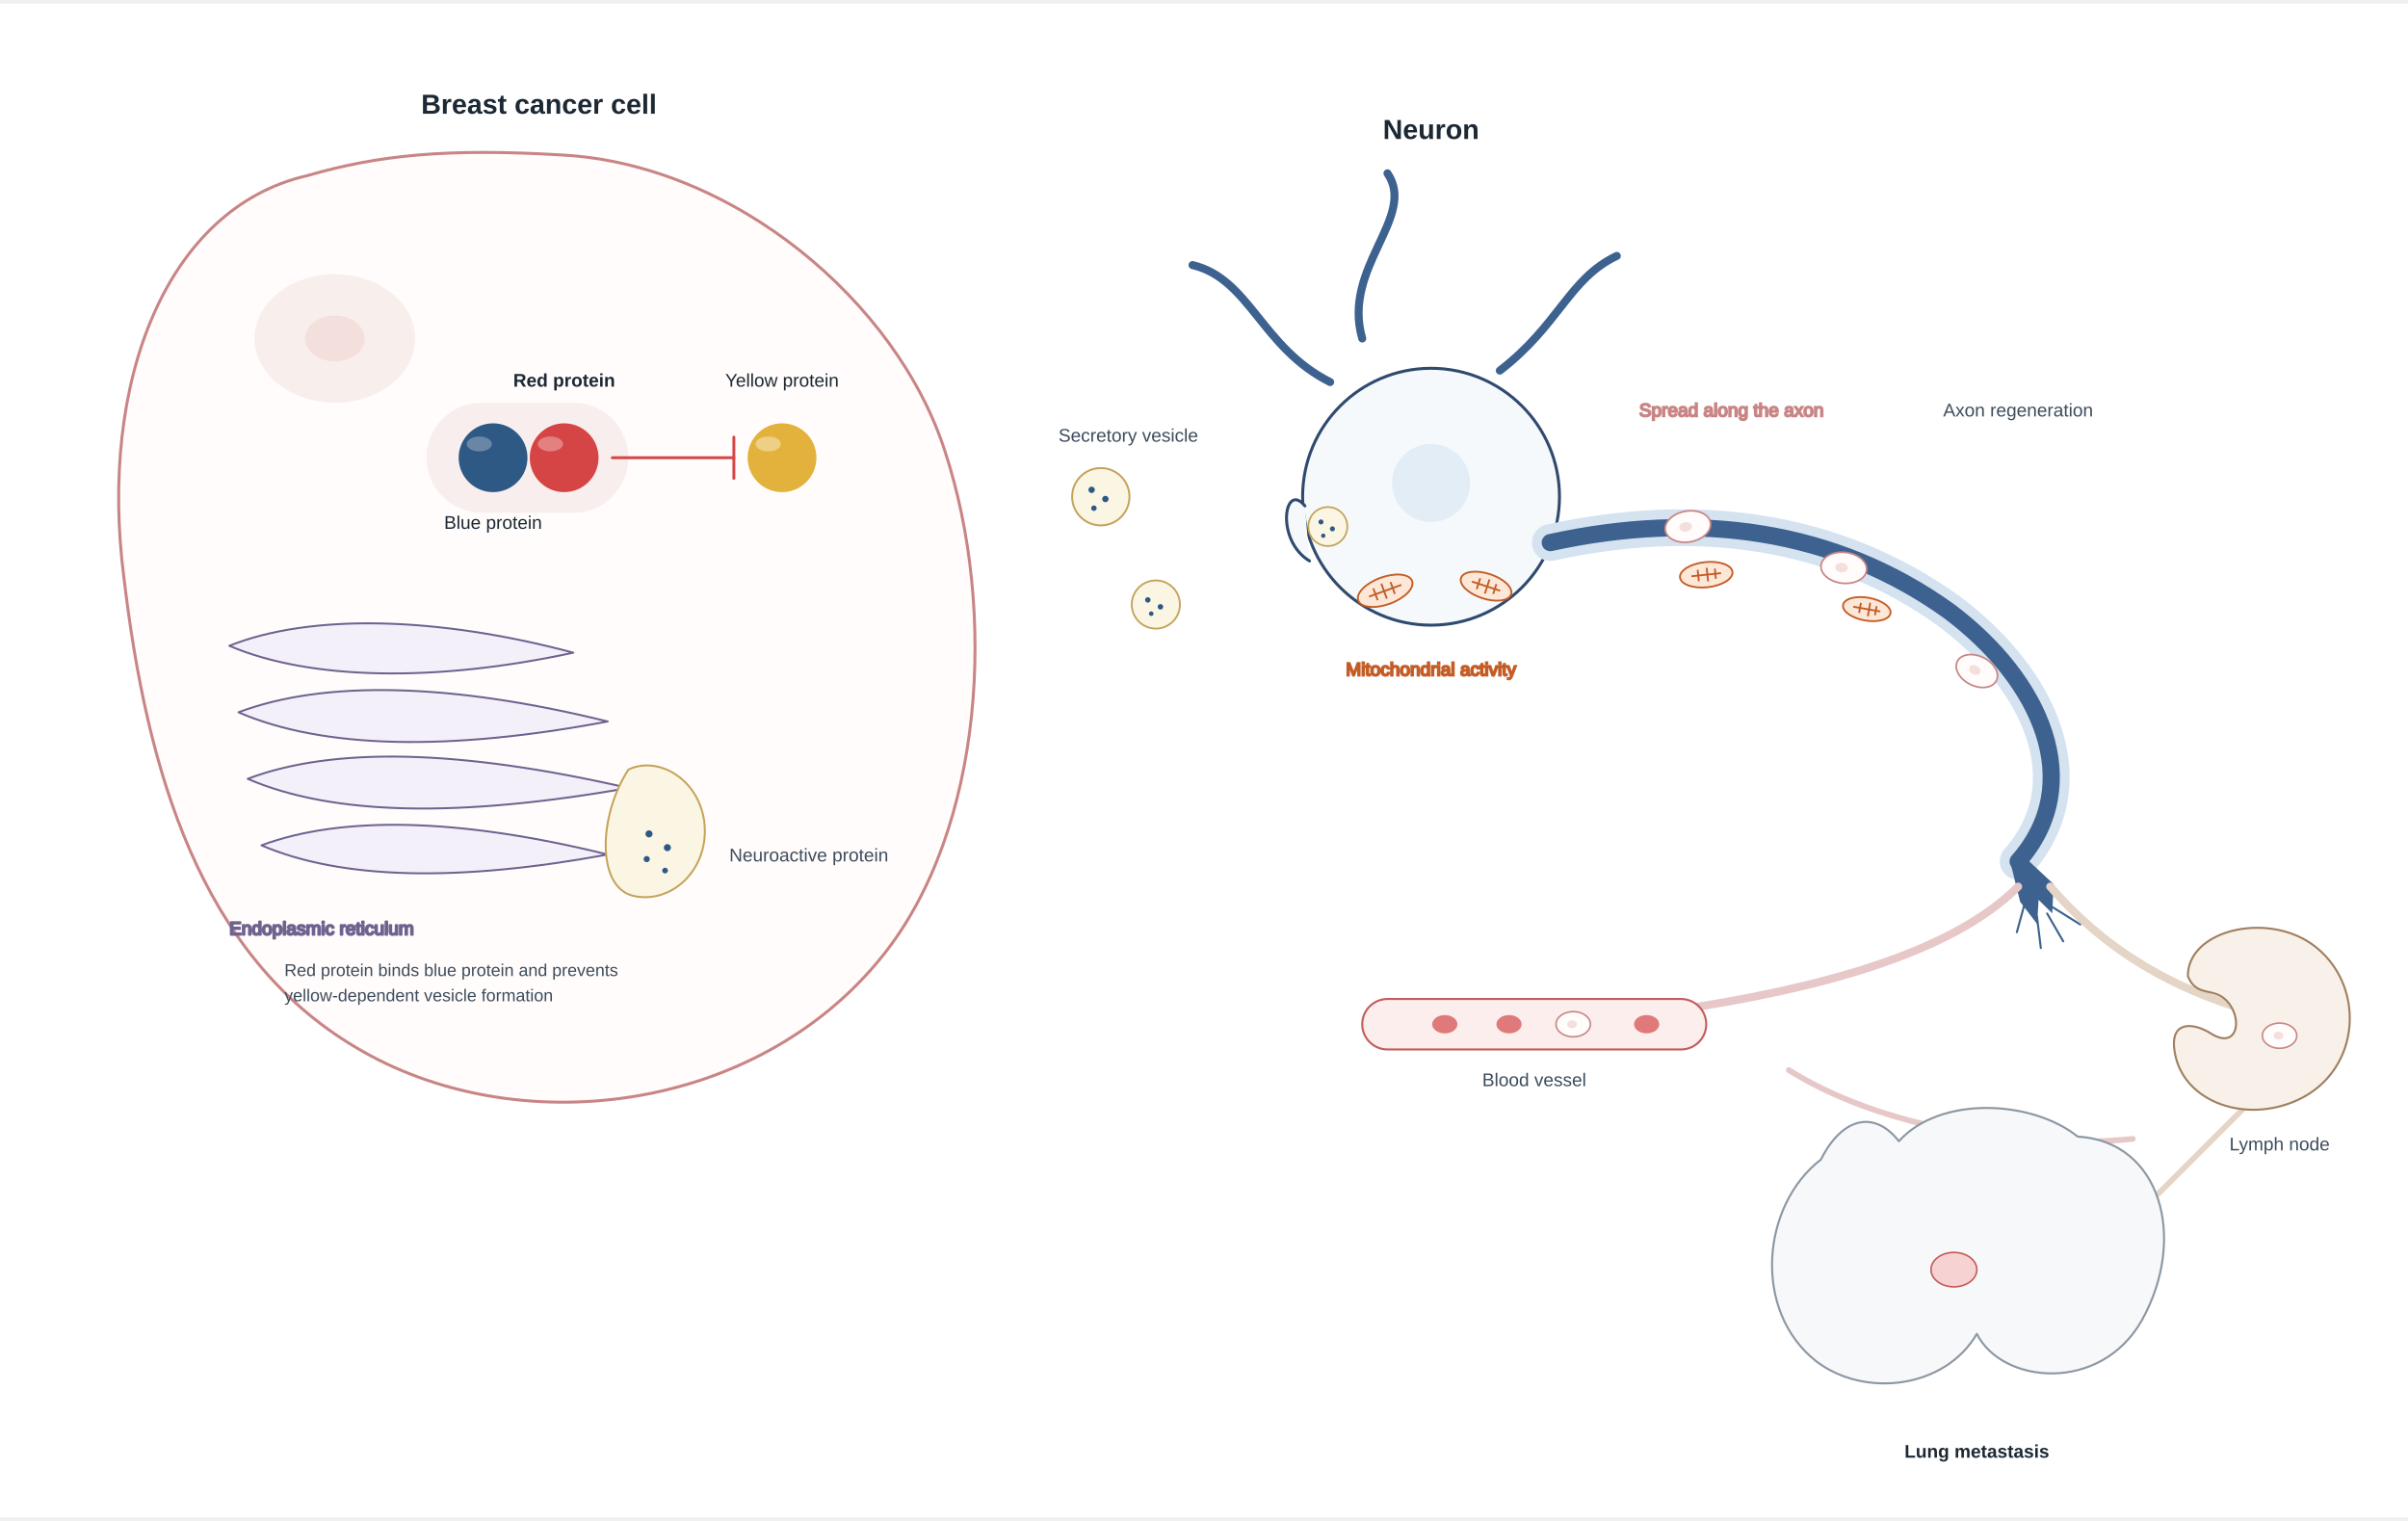
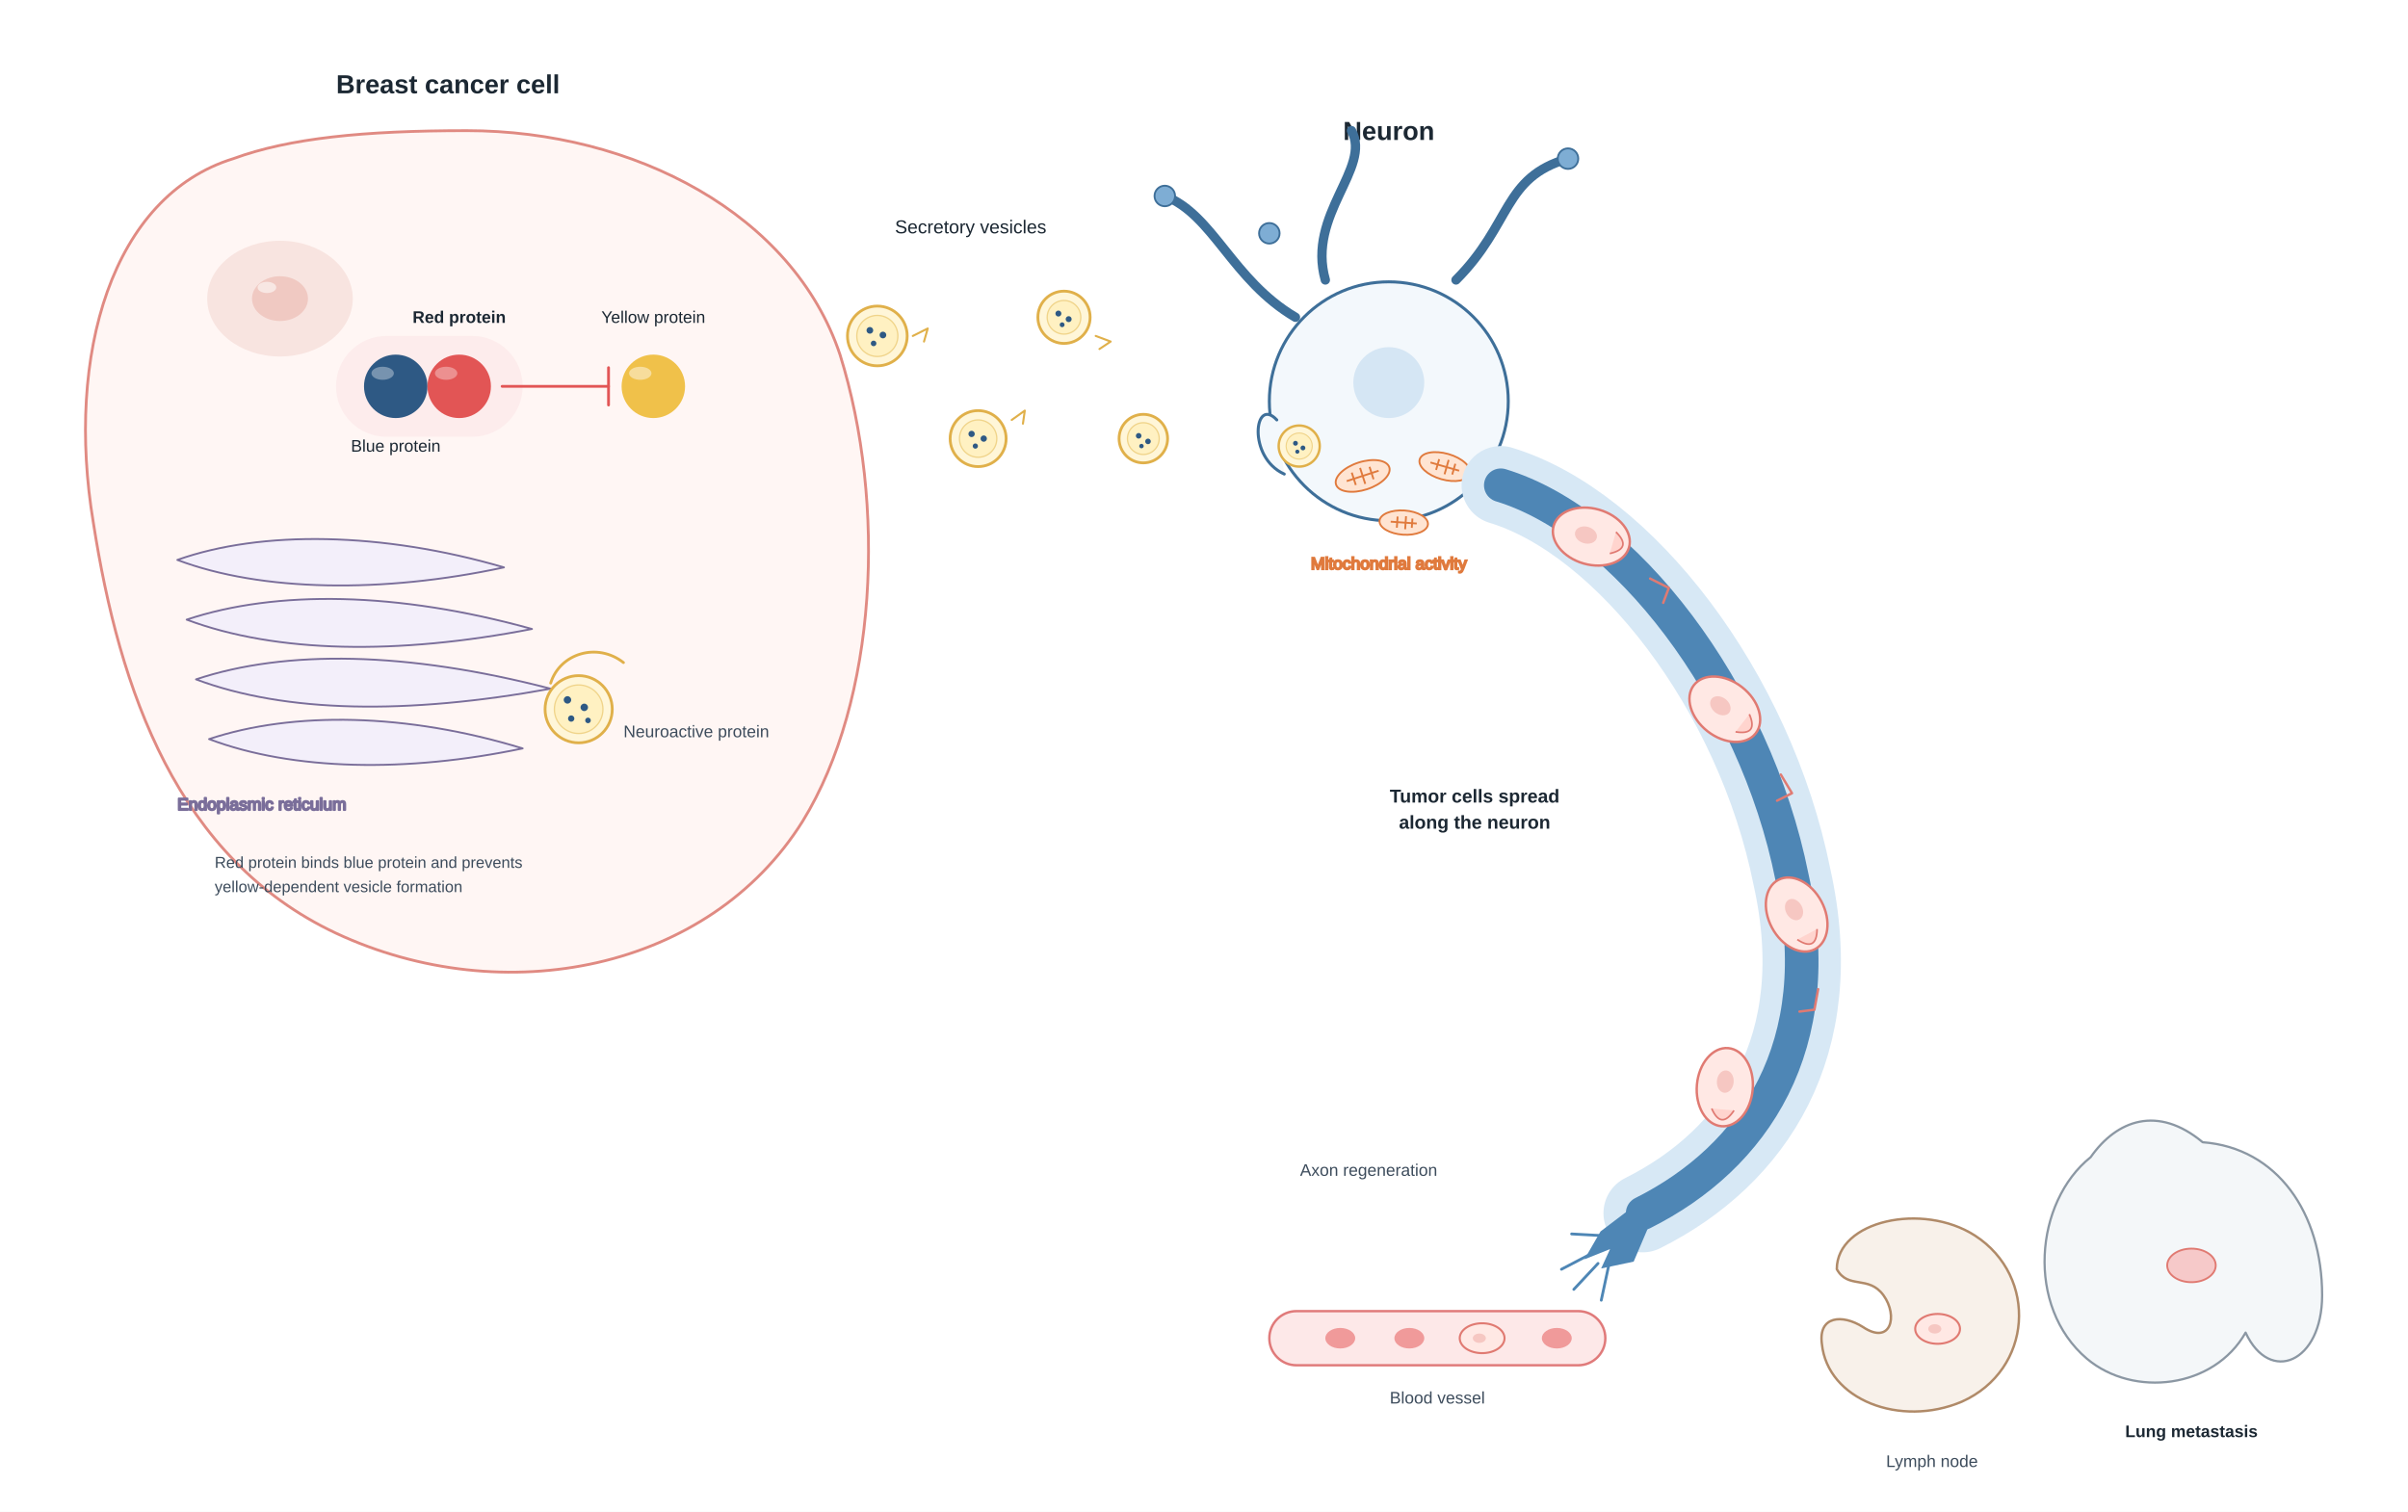
- <svg xmlns="http://www.w3.org/2000/svg" width="380mm" height="240mm" viewBox="0 0 2100 1320" font-family="Arial, Liberation Sans, Helvetica, sans-serif">
-   <rect id="Background" width="2100" height="1320" fill="#FFFFFF" />
+ <svg xmlns="http://www.w3.org/2000/svg" width="430mm" height="270mm" viewBox="0 0 2580 1620" font-family="Arial, Liberation Sans, Helvetica, sans-serif">
+   <rect id="Background" width="2580" height="1620" fill="#FFFFFF" />
  <g id="Breast_cancer_cell">
-     <path d="M268,150              C145,178 86,330 108,500              C128,670 175,830 310,910              C450,994 660,968 770,830              C858,720 870,530 824,390              C782,260 640,140 490,132              C390,126 330,132 268,150 Z" fill="#FFFCFB" stroke="#C98585" stroke-width="2.6" stroke-linejoin="round" />
-     <ellipse cx="292" cy="292" rx="70" ry="56" fill="#F8EEEC" />
-     <ellipse cx="292" cy="292" rx="26" ry="20" fill="#F3E0DC" />
-     <text x="470" y="96" text-anchor="middle" font-size="24" font-weight="700" fill="#1C2833">Breast cancer cell</text>
+     <path d="M250,170              C120,210 70,380 100,560              C128,740 190,920 360,1000              C540,1084 760,1040 860,880              C940,750 950,540 900,380              C850,230 680,140 500,140              C390,140 310,148 250,170 Z" fill="#FFF6F4" stroke="#E08A82" stroke-width="3" stroke-linejoin="round" />
+     <ellipse cx="300" cy="320" rx="78" ry="62" fill="#F8E4E0" />
+     <ellipse cx="300" cy="320" rx="30" ry="24" fill="#F0C9C2" />
+     <ellipse cx="286" cy="308" rx="10" ry="6" fill="#FFFFFF" opacity="0.55" />
+     <text x="480" y="100" text-anchor="middle" font-size="28" font-weight="700" fill="#1C2833">Breast cancer cell</text>
  </g>
  <g id="Protein_complex">
-     <rect x="372" y="348" width="176" height="96" rx="48" fill="#F8EEEE" />
+     <rect x="360" y="360" width="200" height="108" rx="54" fill="#FDECEC" />
    <g id="Blue_protein">
-       <circle cx="430" cy="396" r="30" fill="#2E5984" />
-       <ellipse cx="418" cy="384" rx="11" ry="6.5" fill="#FFFFFF" opacity="0.28" />
+       <circle cx="424" cy="414" r="34" fill="#2E5984" />
+       <ellipse cx="410" cy="400" rx="12" ry="7" fill="#FFFFFF" opacity="0.35" />
    </g>
    <g id="Red_protein">
-       <circle cx="492" cy="396" r="30" fill="#D64545" />
-       <ellipse cx="480" cy="384" rx="11" ry="6.5" fill="#FFFFFF" opacity="0.32" />
+       <circle cx="492" cy="414" r="34" fill="#E25555" />
+       <ellipse cx="478" cy="400" rx="12" ry="7" fill="#FFFFFF" opacity="0.35" />
    </g>
    <g id="Yellow_protein">
-       <circle cx="682" cy="396" r="30" fill="#E3B23C" />
-       <ellipse cx="670" cy="384" rx="11" ry="6.5" fill="#FFFFFF" opacity="0.38" />
-     </g>
-     <g id="Inhibition_symbol" fill="none" stroke="#D64545" stroke-width="2.5" stroke-linecap="round">
-       <path d="M534,396 H640" />
-       <path d="M640,378 V414" />
-     </g>
-     <text x="430" y="458" text-anchor="middle" font-size="16" fill="#1C2833">Blue protein</text>
-     <text x="492" y="334" text-anchor="middle" font-size="16" font-weight="700" fill="#1C2833">Red protein</text>
-     <text x="682" y="334" text-anchor="middle" font-size="16" fill="#1C2833">Yellow protein</text>
-   </g>
-   <g id="Endoplasmic_reticulum" fill="#F4F0FA" stroke="#6E628F" stroke-width="1.7" stroke-linejoin="round">
-     <path d="M200,560 C270,532 380,534 500,566 C380,592 270,590 200,560 Z" />
-     <path d="M208,618 C282,590 392,592 530,626 C392,652 282,650 208,618 Z" />
-     <path d="M216,676 C290,648 400,650 548,684 C400,710 290,708 216,676 Z" />
-     <path d="M228,734 C298,708 400,710 530,742 C400,766 298,764 228,734 Z" />
-     <text x="200" y="812" font-size="16" fill="#3D4C5C">Endoplasmic reticulum</text>
-   </g>
-   <g id="Blocked_ER_bud">
-     <path d="M548,668              C572,656 608,674 614,712              C620,754 586,786 552,778              C520,770 522,708 548,668 Z" fill="#FBF6E4" stroke="#C4A35A" stroke-width="1.7" />
+       <circle cx="700" cy="414" r="34" fill="#F0C14A" />
+       <ellipse cx="686" cy="400" rx="12" ry="7" fill="#FFFFFF" opacity="0.45" />
+     </g>
+     <g id="Inhibition_symbol" fill="none" stroke="#E25555" stroke-width="3" stroke-linecap="round">
+       <path d="M538,414 H652" />
+       <path d="M652,394 V434" />
+     </g>
+     <text x="424" y="484" text-anchor="middle" font-size="18" fill="#1C2833">Blue protein</text>
+     <text x="492" y="346" text-anchor="middle" font-size="18" font-weight="700" fill="#1C2833">Red protein</text>
+     <text x="700" y="346" text-anchor="middle" font-size="18" fill="#1C2833">Yellow protein</text>
+   </g>
+   <g id="Endoplasmic_reticulum" fill="#F3EFFA" stroke="#7A6E9A" stroke-width="2" stroke-linejoin="round">
+     <path d="M190,600 C280,568 410,570 540,608 C410,636 280,634 190,600 Z" />
+     <path d="M200,664 C296,632 426,634 570,674 C426,702 296,700 200,664 Z" />
+     <path d="M210,728 C306,696 436,698 590,738 C436,766 306,764 210,728 Z" />
+     <path d="M224,792 C314,762 436,764 560,802 C436,828 314,826 224,792 Z" />
+     <text x="190" y="868" font-size="18" fill="#3D4C5C">Endoplasmic reticulum</text>
+   </g>
+   <g id="Blocked_vesicle">
+     <circle cx="620" cy="760" r="36" fill="#FFF6D8" stroke="#E0B04A" stroke-width="3" />
+     <circle cx="620" cy="760" r="26" fill="#FFF1C2" stroke="#F0D48A" stroke-width="1.4" />
    <g fill="#2E5984">
-       <circle cx="566" cy="724" r="3.1" />
-       <circle cx="582" cy="736" r="3.1" />
-       <circle cx="564" cy="746" r="2.7" />
-       <circle cx="580" cy="756" r="2.5" />
-     </g>
-     <text x="636" y="748" font-size="16" fill="#3D4C5C">Neuroactive protein</text>
-     <text x="248" y="848" font-size="15" fill="#3D4C5C">Red protein binds blue protein and prevents</text>
-     <text x="248" y="870" font-size="15" fill="#3D4C5C">yellow-dependent vesicle formation</text>
+       <circle cx="608" cy="750" r="4" />
+       <circle cx="626" cy="758" r="4" />
+       <circle cx="612" cy="770" r="3.4" />
+       <circle cx="630" cy="772" r="3" />
+     </g>
+     <path d="M590,732 C600,700 640,688 668,710" fill="none" stroke="#E0B04A" stroke-width="3" stroke-linecap="round" />
+     <text x="668" y="790" font-size="18" fill="#3D4C5C">Neuroactive protein</text>
+     <text x="230" y="930" font-size="17" fill="#3D4C5C">Red protein binds blue protein and prevents</text>
+     <text x="230" y="956" font-size="17" fill="#3D4C5C">yellow-dependent vesicle formation</text>
  </g>
  <g id="Secretory_vesicles">
-     <g id="Vesicle_1">
-       <circle cx="960" cy="430" r="25" fill="#FBF6E4" stroke="#C4A35A" stroke-width="1.7" />
-       <g fill="#2E5984">
-         <circle cx="952" cy="424" r="2.8" />
-         <circle cx="964" cy="432" r="2.8" />
-         <circle cx="954" cy="440" r="2.4" />
-       </g>
-     </g>
-     <g id="Vesicle_2">
-       <circle cx="1008" cy="524" r="21" fill="#FBF6E4" stroke="#C4A35A" stroke-width="1.6" />
-       <g fill="#2E5984">
-         <circle cx="1001" cy="520" r="2.4" />
-         <circle cx="1012" cy="526" r="2.4" />
-         <circle cx="1004" cy="532" r="2" />
-       </g>
-     </g>
-     <text x="984" y="382" text-anchor="middle" font-size="16" fill="#3D4C5C">Secretory vesicle</text>
+     <text x="1040" y="250" text-anchor="middle" font-size="20" fill="#1C2833">Secretory vesicles</text>
+     <g id="Vesicle_1" transform="translate(940,360)">
+       <circle r="32" fill="#FFF6D8" stroke="#E0B04A" stroke-width="3" />
+       <circle r="22" fill="#FFF1C2" stroke="#F0D48A" stroke-width="1.4" />
+       <g fill="#2E5984">
+         <circle cx="-8" cy="-6" r="3.6" />
+         <circle cx="6" cy="-1" r="3.6" />
+         <circle cx="-4" cy="8" r="3" />
+       </g>
+     </g>
+     <g id="Vesicle_2" transform="translate(1048,470)">
+       <circle r="30" fill="#FFF6D8" stroke="#E0B04A" stroke-width="3" />
+       <circle r="20" fill="#FFF1C2" stroke="#F0D48A" stroke-width="1.4" />
+       <g fill="#2E5984">
+         <circle cx="-7" cy="-5" r="3.4" />
+         <circle cx="6" cy="0" r="3.4" />
+         <circle cx="-3" cy="8" r="2.8" />
+       </g>
+     </g>
+     <g id="Vesicle_3" transform="translate(1140,340)">
+       <circle r="28" fill="#FFF6D8" stroke="#E0B04A" stroke-width="3" />
+       <circle r="18" fill="#FFF1C2" stroke="#F0D48A" stroke-width="1.4" />
+       <g fill="#2E5984">
+         <circle cx="-6" cy="-4" r="3.2" />
+         <circle cx="5" cy="2" r="3.2" />
+         <circle cx="-2" cy="8" r="2.6" />
+       </g>
+     </g>
+     <g id="Vesicle_4" transform="translate(1225,470)">
+       <circle r="26" fill="#FFF6D8" stroke="#E0B04A" stroke-width="3" />
+       <circle r="17" fill="#FFF1C2" stroke="#F0D48A" stroke-width="1.4" />
+       <g fill="#2E5984">
+         <circle cx="-5" cy="-3" r="3" />
+         <circle cx="5" cy="3" r="3" />
+         <circle cx="-2" cy="8" r="2.4" />
+       </g>
+     </g>
+     <g fill="none" stroke="#E0B04A" stroke-width="2.2" stroke-linecap="round" stroke-linejoin="round">
+       <path d="M978,360 l16,-8 l-4,14" />
+       <path d="M1084,450 l14,-10 l-2,14" />
+       <path d="M1174,360 l16,6 l-12,8" />
+     </g>
  </g>
  <g id="Neuron">
-     <text x="1248" y="118" text-anchor="middle" font-size="24" font-weight="700" fill="#1C2833">Neuron</text>
-     <g fill="none" stroke="#3D628F" stroke-width="7" stroke-linecap="round">
-       <path d="M1188,292 C1170,230 1236,186 1210,148" />
-       <path d="M1308,320 C1360,280 1368,240 1410,220" />
-       <path d="M1160,330 C1100,300 1090,240 1040,228" />
-     </g>
-     <circle cx="1248" cy="430" r="112" fill="#F5F9FC" stroke="#2F4A6E" stroke-width="2.6" />
-     <circle cx="1248" cy="418" r="34" fill="#E3EDF5" />
-     <path d="M1138,438 C1120,416 1112,468 1142,486" fill="#F5F9FC" stroke="#2F4A6E" stroke-width="2.6" stroke-linecap="round" />
-     <g id="Internalized_vesicle">
-       <circle cx="1158" cy="456" r="17" fill="#FBF6E4" stroke="#C4A35A" stroke-width="1.5" />
-       <g fill="#2E5984">
-         <circle cx="1152" cy="452" r="2.2" />
-         <circle cx="1162" cy="458" r="2.2" />
-         <circle cx="1154" cy="464" r="1.9" />
-       </g>
-     </g>
-   </g>
-   <g id="Mitochondria" fill="#FDE8D8" stroke="#C45C26" stroke-width="1.6">
-     <g id="Mito_soma_1" transform="translate(1208,512) rotate(-20)">
-       <ellipse cx="0" cy="0" rx="25" ry="12" />
-       <path d="M-15,0 H15 M-9,-5.5 V5.5 M-1,-7 V7 M7,-5.5 V5.5" fill="none" />
-     </g>
-     <g id="Mito_soma_2" transform="translate(1296,508) rotate(18)">
-       <ellipse cx="0" cy="0" rx="23" ry="11" />
-       <path d="M-13,0 H13 M-7,-5 V5 M1,-6.5 V6.5 M8,-4.5 V4.5" fill="none" />
-     </g>
-     <g id="Mito_axon_1" transform="translate(1488,498) rotate(-6)">
-       <ellipse cx="0" cy="0" rx="23" ry="11" />
-       <path d="M-13,0 H13 M-7,-5 V5 M1,-6 V6 M8,-4.5 V4.5" fill="none" />
-     </g>
-     <g id="Mito_axon_2" transform="translate(1628,528) rotate(10)">
-       <ellipse cx="0" cy="0" rx="21" ry="10" />
-       <path d="M-12,0 H12 M-6,-4.5 V4.5 M2,-6 V6 M8,-4 V4" fill="none" />
-     </g>
-     <text x="1248" y="586" text-anchor="middle" font-size="16" fill="#3D4C5C">Mitochondrial activity</text>
+     <text x="1488" y="150" text-anchor="middle" font-size="28" font-weight="700" fill="#1C2833">Neuron</text>
+     <g fill="none" stroke="#3E6F99" stroke-width="10" stroke-linecap="round">
+       <path d="M1420,300 C1400,230 1470,180 1448,140" />
+       <path d="M1560,300 C1620,240 1610,190 1680,170" />
+       <path d="M1388,340 C1320,300 1300,230 1248,210" />
+     </g>
+     <circle cx="1360" cy="250" r="11" fill="#7EADD4" stroke="#3E6F99" stroke-width="2" />
+     <circle cx="1680" cy="170" r="11" fill="#7EADD4" stroke="#3E6F99" stroke-width="2" />
+     <circle cx="1248" cy="210" r="11" fill="#7EADD4" stroke="#3E6F99" stroke-width="2" />
+     <circle cx="1488" cy="430" r="128" fill="#F3F8FC" stroke="#3E6F99" stroke-width="3.2" />
+     <circle cx="1488" cy="410" r="38" fill="#D5E6F4" />
+     <path d="M1368,450 C1344,424 1336,490 1376,508" fill="#F3F8FC" stroke="#3E6F99" stroke-width="3.2" stroke-linecap="round" />
+     <g id="Internalized_vesicle" transform="translate(1392,478)">
+       <circle r="22" fill="#FFF6D8" stroke="#E0B04A" stroke-width="2.6" />
+       <circle r="14" fill="#FFF1C2" stroke="#F0D48A" stroke-width="1.2" />
+       <g fill="#2E5984">
+         <circle cx="-4" cy="-3" r="2.6" />
+         <circle cx="4" cy="2" r="2.6" />
+         <circle cx="-2" cy="6" r="2.2" />
+       </g>
+     </g>
+   </g>
+   <g id="Mitochondria" fill="#FFE4D2" stroke="#E07A3D" stroke-width="2">
+     <g transform="translate(1460,510) rotate(-18)">
+       <ellipse rx="30" ry="15" />
+       <path d="M-18,0 H18 M-10,-7 V7 M0,-9 V9 M10,-7 V7" fill="none" />
+     </g>
+     <g transform="translate(1548,500) rotate(16)">
+       <ellipse rx="28" ry="14" />
+       <path d="M-16,0 H16 M-8,-6 V6 M2,-8 V8 M10,-6 V6" fill="none" />
+     </g>
+     <g transform="translate(1504,560) rotate(4)">
+       <ellipse rx="26" ry="13" />
+       <path d="M-14,0 H14 M-7,-6 V6 M2,-7 V7 M9,-5 V5" fill="none" />
+     </g>
+     <text x="1488" y="610" text-anchor="middle" font-size="18" fill="#3D4C5C">Mitochondrial activity</text>
  </g>
  <g id="Axon">
-     <path d="M1352,470              C1480,442 1600,458 1700,530              C1780,590 1820,680 1760,748" fill="none" stroke="#D5E2EF" stroke-width="32" stroke-linecap="round" />
-     <path d="M1352,470              C1480,442 1600,458 1700,530              C1780,590 1820,680 1760,748" fill="none" stroke="#3D628F" stroke-width="15" stroke-linecap="round" />
-     <g id="Growth_cone" transform="translate(1760,748) rotate(62)">
-       <path d="M0,-7 L32,-18 L54,-5 L38,0 L56,11 L32,15 L0,7 Z" fill="#3D628F" />
-       <g fill="none" stroke="#3D628F" stroke-width="1.8" stroke-linecap="round">
-         <path d="M48,-7 L74,-22" />
-         <path d="M52,-1 L80,-2" />
-         <path d="M50,8 L76,18" />
-         <path d="M36,13 L54,30" />
-       </g>
-     </g>
-     <text x="1760" y="360" text-anchor="middle" font-size="16" fill="#3D4C5C">Axon regeneration</text>
-   </g>
-   <g id="Cancer_cells_on_axon" fill="#FFFCFB" stroke="#C98585" stroke-width="1.5">
-     <g transform="translate(1472,456) rotate(-10)">
-       <ellipse cx="0" cy="0" rx="20" ry="13.5" />
-       <ellipse cx="-2" cy="0" rx="5.5" ry="4.2" fill="#F3E0DC" stroke="none" />
-     </g>
-     <g transform="translate(1608,492) rotate(6)">
-       <ellipse cx="0" cy="0" rx="20" ry="13.5" />
-       <ellipse cx="-2" cy="0" rx="5.5" ry="4.2" fill="#F3E0DC" stroke="none" />
-     </g>
-     <g transform="translate(1724,582) rotate(26)">
-       <ellipse cx="0" cy="0" rx="19" ry="13" />
-       <ellipse cx="-2" cy="0" rx="5.2" ry="4" fill="#F3E0DC" stroke="none" />
-     </g>
-     <text x="1510" y="360" text-anchor="middle" font-size="16" fill="#3D4C5C">Spread along the axon</text>
-   </g>
-   <g id="Exit_routes" fill="none" stroke-linecap="round">
-     <path d="M1760,770 C1700,830 1580,860 1460,878" stroke="#E7C7C7" stroke-width="7" />
-     <path d="M1788,770 C1840,830 1900,860 1960,878" stroke="#E4D5C6" stroke-width="7" />
-     <path d="M1560,930 C1640,980 1760,1000 1860,990" stroke="#E7C7C7" stroke-width="5" />
-     <path d="M1960,960 C1920,1000 1900,1020 1880,1040" stroke="#E4D5C6" stroke-width="5" />
+     <path d="M1608,520              C1740,560 1880,740 1920,940              C1960,1120 1880,1240 1760,1300" fill="none" stroke="#D7E8F5" stroke-width="84" stroke-linecap="round" />
+     <path d="M1608,520              C1740,560 1880,740 1920,940              C1960,1120 1880,1240 1760,1300" fill="none" stroke="#4E86B5" stroke-width="36" stroke-linecap="round" />
+     <g id="Growth_cone" transform="translate(1760,1300) rotate(130)">
+       <path d="M0,-12 L46,-26 L74,-4 L52,2 L78,16 L44,22 L0,12 Z" fill="#4E86B5" />
+       <g fill="none" stroke="#4E86B5" stroke-width="3" stroke-linecap="round">
+         <path d="M66,-8 L100,-26" />
+         <path d="M72,2 L110,4" />
+         <path d="M68,14 L102,28" />
+         <path d="M48,20 L66,44" />
+       </g>
+     </g>
+     <text x="1540" y="1260" text-anchor="end" font-size="18" fill="#3D4C5C">Axon regeneration</text>
+   </g>
+   <g id="Cancer_cells_on_axon">
+     <text x="1580" y="860" text-anchor="middle" font-size="20" font-weight="700" fill="#1C2833">Tumor cells spread</text>
+     <text x="1580" y="888" text-anchor="middle" font-size="20" font-weight="700" fill="#1C2833">along the neuron</text>
+     <g id="Tumor_cell_1" transform="translate(1705,575) rotate(16)">
+       <ellipse rx="42" ry="30" fill="#FFE8E4" stroke="#E07A72" stroke-width="2.6" />
+       <ellipse cx="-6" cy="0" rx="12" ry="9" fill="#F6C7C2" />
+       <path d="M24,-12 Q46,0 24,12" fill="#FFD4CE" stroke="#E07A72" stroke-width="1.8" />
+     </g>
+     <g id="Tumor_cell_2" transform="translate(1848,760) rotate(38)">
+       <ellipse rx="42" ry="30" fill="#FFE8E4" stroke="#E07A72" stroke-width="2.6" />
+       <ellipse cx="-6" cy="0" rx="12" ry="9" fill="#F6C7C2" />
+       <path d="M24,-12 Q46,0 24,12" fill="#FFD4CE" stroke="#E07A72" stroke-width="1.8" />
+     </g>
+     <g id="Tumor_cell_3" transform="translate(1925,980) rotate(62)">
+       <ellipse rx="42" ry="30" fill="#FFE8E4" stroke="#E07A72" stroke-width="2.6" />
+       <ellipse cx="-6" cy="0" rx="12" ry="9" fill="#F6C7C2" />
+       <path d="M24,-12 Q46,0 24,12" fill="#FFD4CE" stroke="#E07A72" stroke-width="1.8" />
+     </g>
+     <g id="Tumor_cell_4" transform="translate(1848,1165) rotate(95)">
+       <ellipse rx="42" ry="30" fill="#FFE8E4" stroke="#E07A72" stroke-width="2.6" />
+       <ellipse cx="-6" cy="0" rx="12" ry="9" fill="#F6C7C2" />
+       <path d="M24,-12 Q46,0 24,12" fill="#FFD4CE" stroke="#E07A72" stroke-width="1.8" />
+     </g>
+     <g fill="none" stroke="#E07A72" stroke-width="2.6" stroke-linecap="round" stroke-linejoin="round">
+       <path d="M1768,620 l20,10 -6,16" />
+       <path d="M1908,830 l12,20 -16,8" />
+       <path d="M1948,1060 l-4,22 -16,2" />
+     </g>
  </g>
  <g id="Blood_vessel">
-     <rect x="1188" y="868" width="300" height="44" rx="22" fill="#FDEEEE" stroke="#C45C5C" stroke-width="1.8" />
-     <g fill="#E07A7A">
-       <ellipse cx="1260" cy="890" rx="11" ry="8" />
-       <ellipse cx="1316" cy="890" rx="11" ry="8" />
-       <ellipse cx="1436" cy="890" rx="11" ry="8" />
-     </g>
-     <g transform="translate(1372,890)">
-       <ellipse cx="0" cy="0" rx="15" ry="11" fill="#FFFCFB" stroke="#C98585" stroke-width="1.4" />
-       <ellipse cx="-1" cy="0" rx="4.2" ry="3.4" fill="#F3E0DC" />
-     </g>
-     <text x="1338" y="944" text-anchor="middle" font-size="16" fill="#3D4C5C">Blood vessel</text>
+     <rect x="1360" y="1405" width="360" height="58" rx="29" fill="#FDE8E8" stroke="#E07A7A" stroke-width="2.6" />
+     <g fill="#F09A9A">
+       <ellipse cx="1436" cy="1434" rx="16" ry="11" />
+       <ellipse cx="1510" cy="1434" rx="16" ry="11" />
+       <ellipse cx="1668" cy="1434" rx="16" ry="11" />
+     </g>
+     <g id="Tumor_cell_in_vessel" transform="translate(1588,1434)">
+       <ellipse rx="24" ry="16" fill="#FFE8E4" stroke="#E07A72" stroke-width="2.2" />
+       <ellipse cx="-3" cy="0" rx="7" ry="5" fill="#F6C7C2" />
+     </g>
+     <text x="1540" y="1504" text-anchor="middle" font-size="18" fill="#3D4C5C">Blood vessel</text>
  </g>
  <g id="Lymph_node">
-     <path d="M1908,848              C1908,808 1976,792 2016,820              C2064,854 2060,930 2004,956              C1956,978 1900,956 1896,910              C1894,888 1912,888 1928,898              C1950,912 1956,888 1944,872              C1932,856 1916,868 1908,848 Z" fill="#F8F1EA" stroke="#A08060" stroke-width="1.8" stroke-linejoin="round" />
-     <g transform="translate(1988,900)">
-       <ellipse cx="0" cy="0" rx="15" ry="11" fill="#FFFCFB" stroke="#C98585" stroke-width="1.4" />
-       <ellipse cx="-1" cy="0" rx="4.2" ry="3.4" fill="#F3E0DC" />
-     </g>
-     <text x="1988" y="1000" text-anchor="middle" font-size="16" fill="#3D4C5C">Lymph node</text>
+     <path d="M1968,1360              C1968,1308 2060,1288 2116,1324              C2184,1368 2178,1468 2102,1502              C2036,1530 1958,1500 1952,1440              C1948,1410 1974,1408 1996,1422              C2026,1442 2034,1410 2018,1388              C2002,1366 1980,1382 1968,1360 Z" fill="#F8F1EA" stroke="#B08A68" stroke-width="2.6" stroke-linejoin="round" />
+     <g id="Tumor_cell_in_node" transform="translate(2076,1424)">
+       <ellipse rx="24" ry="16" fill="#FFE8E4" stroke="#E07A72" stroke-width="2.2" />
+       <ellipse cx="-3" cy="0" rx="7" ry="5" fill="#F6C7C2" />
+     </g>
+     <text x="2070" y="1572" text-anchor="middle" font-size="18" fill="#3D4C5C">Lymph node</text>
  </g>
  <g id="Lung">
-     <path d="M1588,1008              C1536,1048 1528,1140 1584,1184              C1626,1216 1696,1208 1724,1160              C1746,1204 1832,1212 1868,1148              C1908,1076 1884,992 1812,988              C1772,956 1692,952 1656,992              C1634,964 1606,972 1588,1008 Z" fill="#F7F8F9" stroke="#8B97A3" stroke-width="1.8" stroke-linejoin="round" />
-     <ellipse cx="1704" cy="1104" rx="20" ry="15" fill="#F6D2D2" stroke="#C45C5C" stroke-width="1.4" />
-     <text x="1724" y="1268" text-anchor="middle" font-size="16" font-weight="700" fill="#1C2833">Lung metastasis</text>
+     <path d="M2240,1240              C2180,1288 2170,1400 2236,1456              C2286,1498 2372,1488 2406,1428              C2432,1484 2488,1460 2488,1388              C2488,1300 2440,1230 2360,1224              C2312,1184 2268,1200 2240,1240 Z" fill="#F4F7F9" stroke="#8B97A3" stroke-width="2.4" stroke-linejoin="round" />
+     <ellipse cx="2348" cy="1356" rx="26" ry="18" fill="#F6C9C9" stroke="#E07A72" stroke-width="2" />
+     <text x="2348" y="1540" text-anchor="middle" font-size="18" font-weight="700" fill="#1C2833">Lung metastasis</text>
  </g>
</svg>
